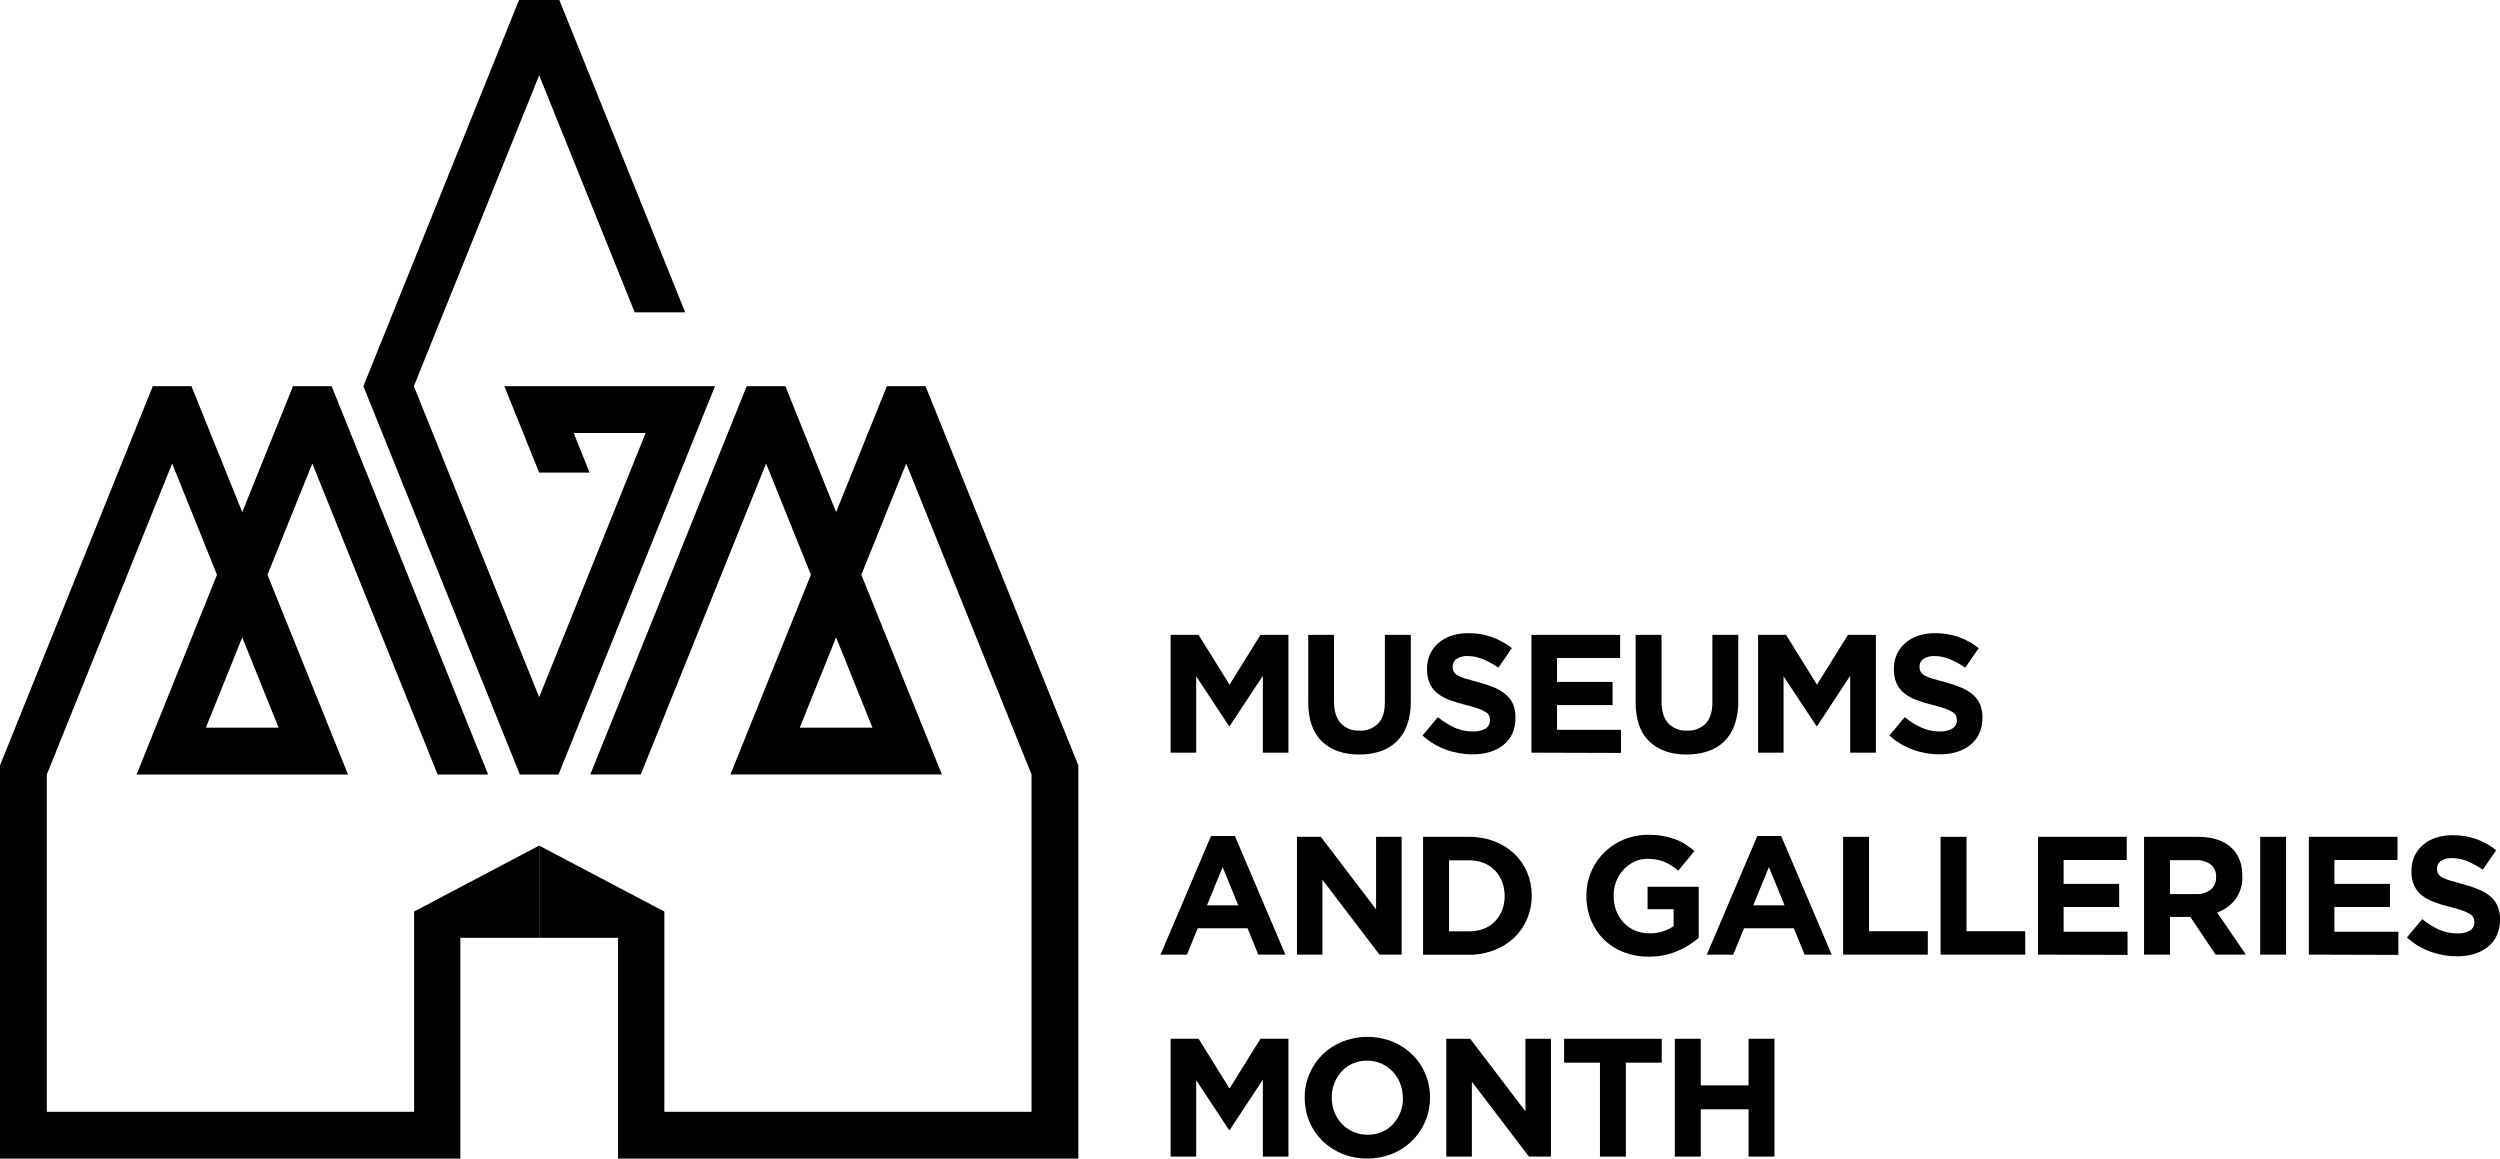
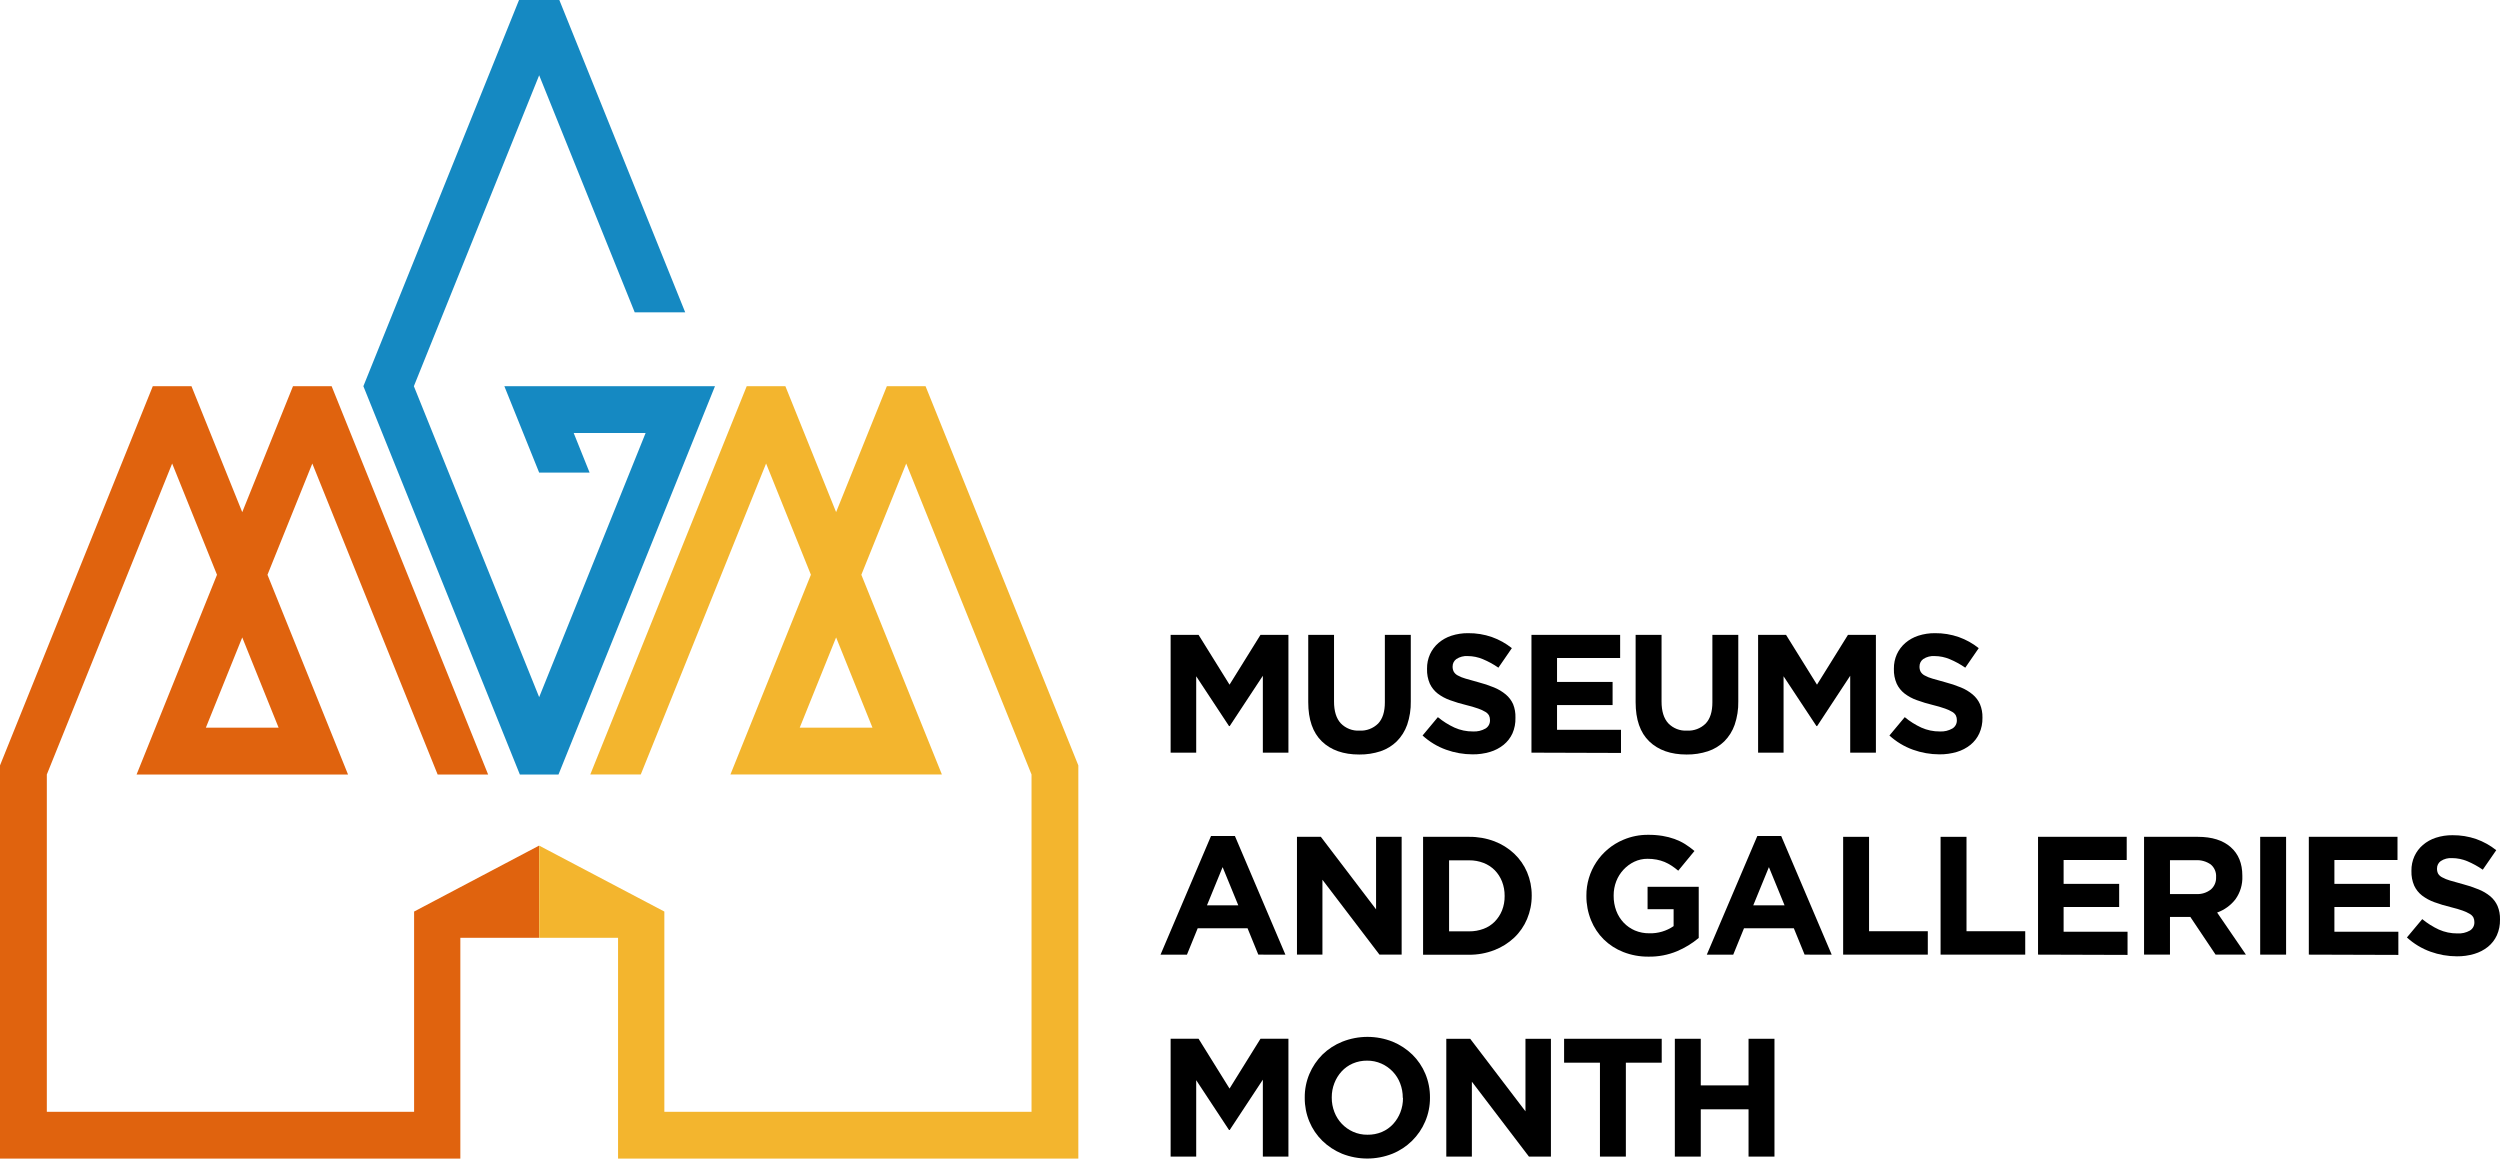
<svg xmlns="http://www.w3.org/2000/svg" id="Layer_1" data-name="Layer 1" viewBox="0 0 1080 500.52">
  <defs>
    <style>.cls-1{fill:#1589c2;}.cls-2{fill:#e0630e;}.cls-3{fill:#f3b52e;}</style>
  </defs>
-   <polygon className="cls-1" points="224.22 0 156.98 166.84 224.58 334.59 241.27 334.59 308.87 166.84 217.88 166.84 232.92 204.17 254.71 204.17 247.84 187.07 278.9 187.07 232.92 301.17 178.79 166.84 232.92 32.52 274.2 134.93 296.01 134.93 241.63 0 224.22 0" />
-   <path className="cls-2" d="M178.89,393.79v86.5H20.23V334.58L74.37,200.24,93.74,248.3,59,334.59h91.35L115.55,248.3l19.37-48.06,54.14,134.35h21.81l-67.6-167.74h-16.7l-21.92,54.4-21.93-54.4H66L0,330.66V500.52H198.87V405.14h34V365.31Zm-58.53-79.43H88.93l15.72-39Z" />
-   <path className="cls-3" d="M232.92,365.31v39.83H267v95.38H465.84V330.66l-66-163.82H383.12l-21.92,54.4-21.92-54.4h-16.7L255,334.58h21.81l54.14-134.35,19.36,48.06-34.77,86.29h91.36L372.1,248.3l19.38-48.06,54.14,134.34V480.29H287v-86.5ZM361.2,275.36l15.71,39H345.48Z" />
+   <polygon class="cls-1" points="224.22 0 156.98 166.84 224.58 334.59 241.27 334.59 308.87 166.84 217.88 166.84 232.92 204.17 254.71 204.17 247.84 187.07 278.9 187.07 232.92 301.17 178.79 166.84 232.92 32.52 274.2 134.93 296.01 134.93 241.63 0 224.22 0" />
+   <path class="cls-2" d="M178.89,393.79v86.5H20.23V334.58L74.37,200.24,93.74,248.3,59,334.59h91.35L115.55,248.3l19.37-48.06,54.14,134.35h21.81l-67.6-167.74h-16.7l-21.92,54.4-21.93-54.4H66L0,330.66V500.52H198.87V405.14h34V365.31Zm-58.53-79.43H88.93l15.72-39Z" />
+   <path class="cls-3" d="M232.92,365.31v39.83H267v95.38H465.84V330.66l-66-163.82H383.12l-21.92,54.4-21.92-54.4h-16.7L255,334.58h21.81l54.14-134.35,19.36,48.06-34.77,86.29h91.36L372.1,248.3l19.38-48.06,54.14,134.34V480.29H287v-86.5ZM361.2,275.36l15.71,39H345.48Z" />
  <path d="M545.55,325.15V291.93l-14.32,21.74h-.29l-14.18-21.52v33H505.71V274.26h12.07l13.38,21.52,13.37-21.52H556.6v50.89Z" />
  <path d="M607.9,313.09a19.2,19.2,0,0,1-4.48,7.16,18.44,18.44,0,0,1-7,4.29,28.52,28.52,0,0,1-9.23,1.41q-10.26,0-16.14-5.67t-5.89-16.94V274.26H576.3v28.79q0,6.26,2.91,9.42a10.41,10.41,0,0,0,8.07,3.16,10.64,10.64,0,0,0,8.07-3.05q2.91-3.06,2.91-9.16V274.26h11.2V303A29.59,29.59,0,0,1,607.9,313.09Z" />
  <path d="M653.38,316.83a13.71,13.71,0,0,1-3.83,4.94,17.11,17.11,0,0,1-5.86,3.06,25.56,25.56,0,0,1-7.55,1.05,33.73,33.73,0,0,1-11.41-2,30.09,30.09,0,0,1-10.18-6.14l6.61-7.93a33.14,33.14,0,0,0,7.17,4.51,19,19,0,0,0,8,1.67,9.79,9.79,0,0,0,5.42-1.27,4,4,0,0,0,1.92-3.53v-.14a4.38,4.38,0,0,0-.4-1.93,4.1,4.1,0,0,0-1.53-1.56,16.1,16.1,0,0,0-3.13-1.45,52.27,52.27,0,0,0-5.22-1.53,63.09,63.09,0,0,1-7-2.11,19.57,19.57,0,0,1-5.32-2.87,11.73,11.73,0,0,1-3.39-4.25,14.83,14.83,0,0,1-1.2-6.33v-.15a14.67,14.67,0,0,1,1.3-6.28,14.31,14.31,0,0,1,3.65-4.84,16.29,16.29,0,0,1,5.61-3.13,22.68,22.68,0,0,1,7.18-1.09,30.34,30.34,0,0,1,10.29,1.68,29.61,29.61,0,0,1,8.61,4.79l-5.81,8.44a36.62,36.62,0,0,0-6.69-3.67,17,17,0,0,0-6.55-1.35,8,8,0,0,0-4.9,1.27,3.89,3.89,0,0,0-1.64,3.17V288a4.55,4.55,0,0,0,.48,2.15,4.22,4.22,0,0,0,1.71,1.63,15.5,15.5,0,0,0,3.39,1.38q2.15.66,5.43,1.53a51.93,51.93,0,0,1,6.89,2.29,19.23,19.23,0,0,1,5.1,3.06,11.59,11.59,0,0,1,3.14,4.18,14.21,14.21,0,0,1,1,5.74v.14A15.65,15.65,0,0,1,653.38,316.83Z" />
  <path d="M661.59,325.15V274.26H699.9v10H672.64v10.33h24v10h-24v10.68h27.63v10Z" />
  <path d="M749.38,313.09a19.05,19.05,0,0,1-4.47,7.16,18.41,18.41,0,0,1-7.06,4.29,28.52,28.52,0,0,1-9.23,1.41q-10.25,0-16.14-5.67t-5.89-16.94V274.26h11.2v28.79q0,6.26,2.91,9.42a10.38,10.38,0,0,0,8.07,3.16,10.64,10.64,0,0,0,8.07-3.05q2.91-3.06,2.91-9.16V274.26h11.19V303A29.59,29.59,0,0,1,749.38,313.09Z" />
  <path d="M799.29,325.15V291.93L785,313.67h-.29L770.5,292.15v33h-11V274.26h12.07l13.37,21.52,13.38-21.52h12.07v50.89Z" />
  <path d="M855.06,316.83a13.79,13.79,0,0,1-3.82,4.94,17.16,17.16,0,0,1-5.87,3.06,25.52,25.52,0,0,1-7.55,1.05,33.77,33.77,0,0,1-11.41-2,30.19,30.19,0,0,1-10.18-6.14l6.62-7.93a32.84,32.84,0,0,0,7.16,4.51,19.06,19.06,0,0,0,8,1.67,9.79,9.79,0,0,0,5.42-1.27,4,4,0,0,0,1.93-3.53v-.14a4.38,4.38,0,0,0-.41-1.93,4,4,0,0,0-1.53-1.56,16.1,16.1,0,0,0-3.13-1.45,52.78,52.78,0,0,0-5.21-1.53,62.44,62.44,0,0,1-7-2.11,19.42,19.42,0,0,1-5.32-2.87,11.63,11.63,0,0,1-3.39-4.25,14.68,14.68,0,0,1-1.21-6.33v-.15a14.82,14.82,0,0,1,1.3-6.28,14.44,14.44,0,0,1,3.65-4.84,16.38,16.38,0,0,1,5.61-3.13,22.72,22.72,0,0,1,7.18-1.09,30.26,30.26,0,0,1,10.29,1.68,29.79,29.79,0,0,1,8.62,4.79L849,288.44a36.62,36.62,0,0,0-6.69-3.67,17,17,0,0,0-6.54-1.35,8,8,0,0,0-4.91,1.27,3.88,3.88,0,0,0-1.63,3.17V288a4.55,4.55,0,0,0,.47,2.15,4.22,4.22,0,0,0,1.71,1.63,15.71,15.71,0,0,0,3.39,1.38c1.44.44,3.24.95,5.43,1.53a51.93,51.93,0,0,1,6.89,2.29,19.07,19.07,0,0,1,5.1,3.06,11.59,11.59,0,0,1,3.14,4.18,14.21,14.21,0,0,1,1.06,5.74v.14A15.65,15.65,0,0,1,855.06,316.83Z" />
  <path d="M543.59,412.4,538.94,401H517.41l-4.65,11.41H501.35l21.81-51.26h10.32l21.81,51.26Zm-15.42-37.81-6.76,16.51h13.53Z" />
  <path d="M595.93,412.4l-24.64-32.35V412.4h-11V361.51h10.32l23.85,31.33V361.51h11.05V412.4Z" />
  <path d="M659.7,397a23.77,23.77,0,0,1-5.57,8.07,26.38,26.38,0,0,1-8.57,5.38,29.62,29.62,0,0,1-10.95,2H614.77V361.51h19.84a30.24,30.24,0,0,1,10.95,1.92,26,26,0,0,1,8.57,5.35,23.81,23.81,0,0,1,5.57,8,25.44,25.44,0,0,1,2,10V387A25.71,25.71,0,0,1,659.7,397ZM650,387a16.64,16.64,0,0,0-1.12-6.18,14.72,14.72,0,0,0-3.13-4.87,13.88,13.88,0,0,0-4.83-3.16,16.84,16.84,0,0,0-6.26-1.13H626v30.68h8.65a17.25,17.25,0,0,0,6.26-1.09,13.25,13.25,0,0,0,4.83-3.12,14.94,14.94,0,0,0,3.13-4.8A16.24,16.24,0,0,0,650,387.1Z" />
  <path d="M724.51,410.91a30.8,30.8,0,0,1-12.39,2.36,29,29,0,0,1-10.87-2,25.21,25.21,0,0,1-8.44-5.45,24.71,24.71,0,0,1-5.49-8.29,27.56,27.56,0,0,1-2-10.47V387a26,26,0,0,1,16-24.24A26.8,26.8,0,0,1,712,360.64a37,37,0,0,1,6.22.47,29.27,29.27,0,0,1,5.2,1.34,24.39,24.39,0,0,1,4.51,2.18,35.57,35.57,0,0,1,4.07,3l-7,8.51a30.18,30.18,0,0,0-2.91-2.18,19.44,19.44,0,0,0-3-1.6,18,18,0,0,0-3.38-1,20.65,20.65,0,0,0-4-.36,13.15,13.15,0,0,0-5.71,1.27,15.42,15.42,0,0,0-4.65,3.43,15.71,15.71,0,0,0-3.13,5,16.75,16.75,0,0,0-1.12,6.15V387a18,18,0,0,0,1.12,6.45,15.34,15.34,0,0,0,3.2,5.14,14.83,14.83,0,0,0,4.87,3.39,15.64,15.64,0,0,0,6.22,1.2A17.61,17.61,0,0,0,723,400.09v-7.32H711.75V383.1h22.1v22.1A37,37,0,0,1,724.51,410.91Z" />
  <path d="M779.59,412.4,774.93,401H753.41l-4.65,11.41H737.34l21.82-51.26h10.32l21.81,51.26Zm-15.42-37.81-6.76,16.51h13.52Z" />
  <path d="M796.24,412.4V361.51h11.19v40.78h25.38V412.4Z" />
  <path d="M838.33,412.4V361.51h11.2v40.78H874.9V412.4Z" />
  <path d="M880.43,412.4V361.51h38.31v10H891.48v10.32h24v10h-24v10.69H919.1v10Z" />
  <path d="M957.13,412.4l-10.91-16.29h-8.79V412.4h-11.2V361.51h23.26q9.09,0,14.15,4.43t5.05,12.36v.15a16,16,0,0,1-3,10.07,17.46,17.46,0,0,1-7.89,5.7l12.44,18.18Zm.22-33.52a6.49,6.49,0,0,0-2.33-5.45,10.29,10.29,0,0,0-6.47-1.82H937.43v14.62h11.34a9.3,9.3,0,0,0,6.36-2,6.62,6.62,0,0,0,2.22-5.23Z" />
  <path d="M976.4,412.4V361.51h11.19V412.4Z" />
  <path d="M997.41,412.4V361.51h38.31v10h-27.26v10.32h24v10h-24v10.69h27.63v10Z" />
  <path d="M1078.63,404.08a13.82,13.82,0,0,1-3.83,4.94,17.26,17.26,0,0,1-5.86,3.05,25.23,25.23,0,0,1-7.55,1.06,33.79,33.79,0,0,1-11.42-2,30.15,30.15,0,0,1-10.18-6.15l6.62-7.92a33.47,33.47,0,0,0,7.16,4.51,19.26,19.26,0,0,0,8,1.67A9.75,9.75,0,0,0,1067,402a4,4,0,0,0,1.93-3.53v-.14a4.53,4.53,0,0,0-.4-1.93,4,4,0,0,0-1.53-1.56,16.18,16.18,0,0,0-3.14-1.46c-1.34-.48-3.07-1-5.21-1.52a64.61,64.61,0,0,1-7-2.11,19.86,19.86,0,0,1-5.32-2.88,11.47,11.47,0,0,1-3.39-4.25,14.75,14.75,0,0,1-1.2-6.32v-.15a14.71,14.71,0,0,1,1.3-6.29,14.24,14.24,0,0,1,3.64-4.83,16.48,16.48,0,0,1,5.61-3.13,22.46,22.46,0,0,1,7.19-1.09,30.49,30.49,0,0,1,10.28,1.67,30.06,30.06,0,0,1,8.62,4.8l-5.82,8.43a37.17,37.17,0,0,0-6.68-3.67,17.28,17.28,0,0,0-6.55-1.34,7.91,7.91,0,0,0-4.91,1.27,3.86,3.86,0,0,0-1.63,3.16v.15a4.63,4.63,0,0,0,.47,2.14A4.27,4.27,0,0,0,1055,379a16.44,16.44,0,0,0,3.38,1.38q2.16.66,5.44,1.53a51.77,51.77,0,0,1,6.88,2.29,19.27,19.27,0,0,1,5.11,3,11.65,11.65,0,0,1,3.13,4.18,14.12,14.12,0,0,1,1.06,5.75v.14A15.87,15.87,0,0,1,1078.63,404.08Z" />
  <path d="M545.55,499.65V466.42l-14.32,21.74h-.29l-14.18-21.52v33H505.71v-50.9h12.07l13.38,21.52,13.37-21.52H556.6v50.9Z" />
  <path d="M615.71,484.42a26,26,0,0,1-14.21,14,29.5,29.5,0,0,1-21.71,0,27,27,0,0,1-8.54-5.6,25.09,25.09,0,0,1-5.6-8.29,26.15,26.15,0,0,1-2-10.21v-.15a25.64,25.64,0,0,1,2-10.21,26.53,26.53,0,0,1,5.63-8.37A26.21,26.21,0,0,1,579.9,450a29.5,29.5,0,0,1,21.71,0,27,27,0,0,1,8.54,5.6,25.2,25.2,0,0,1,5.6,8.29,26.15,26.15,0,0,1,2,10.21v.15A25.69,25.69,0,0,1,615.71,484.42ZM606,474.2a17,17,0,0,0-1.13-6.18,15.16,15.16,0,0,0-3.2-5.09,15.41,15.41,0,0,0-4.9-3.45,14.89,14.89,0,0,0-6.18-1.28,15.32,15.32,0,0,0-6.22,1.24,14.26,14.26,0,0,0-4.8,3.42,16.11,16.11,0,0,0-3.12,5.05,16.5,16.5,0,0,0-1.13,6.14v.15a16.78,16.78,0,0,0,1.13,6.18,15.33,15.33,0,0,0,8.07,8.54,14.77,14.77,0,0,0,6.21,1.28A15.36,15.36,0,0,0,597,489a14.09,14.09,0,0,0,4.84-3.42,16.11,16.11,0,0,0,3.12-5.05,16.7,16.7,0,0,0,1.13-6.14Z" />
  <path d="M660.5,499.65l-24.65-32.36v32.36H624.8v-50.9h10.32L659,480.09V448.75h11v50.9Z" />
  <path d="M702.37,459.08v40.57H691.18V459.08H675.69V448.75h42.17v10.33Z" />
  <path d="M755.37,499.65V479.22H734.73v20.43h-11.2v-50.9h11.2v20.14h20.64V448.75h11.2v50.9Z" />
</svg>
